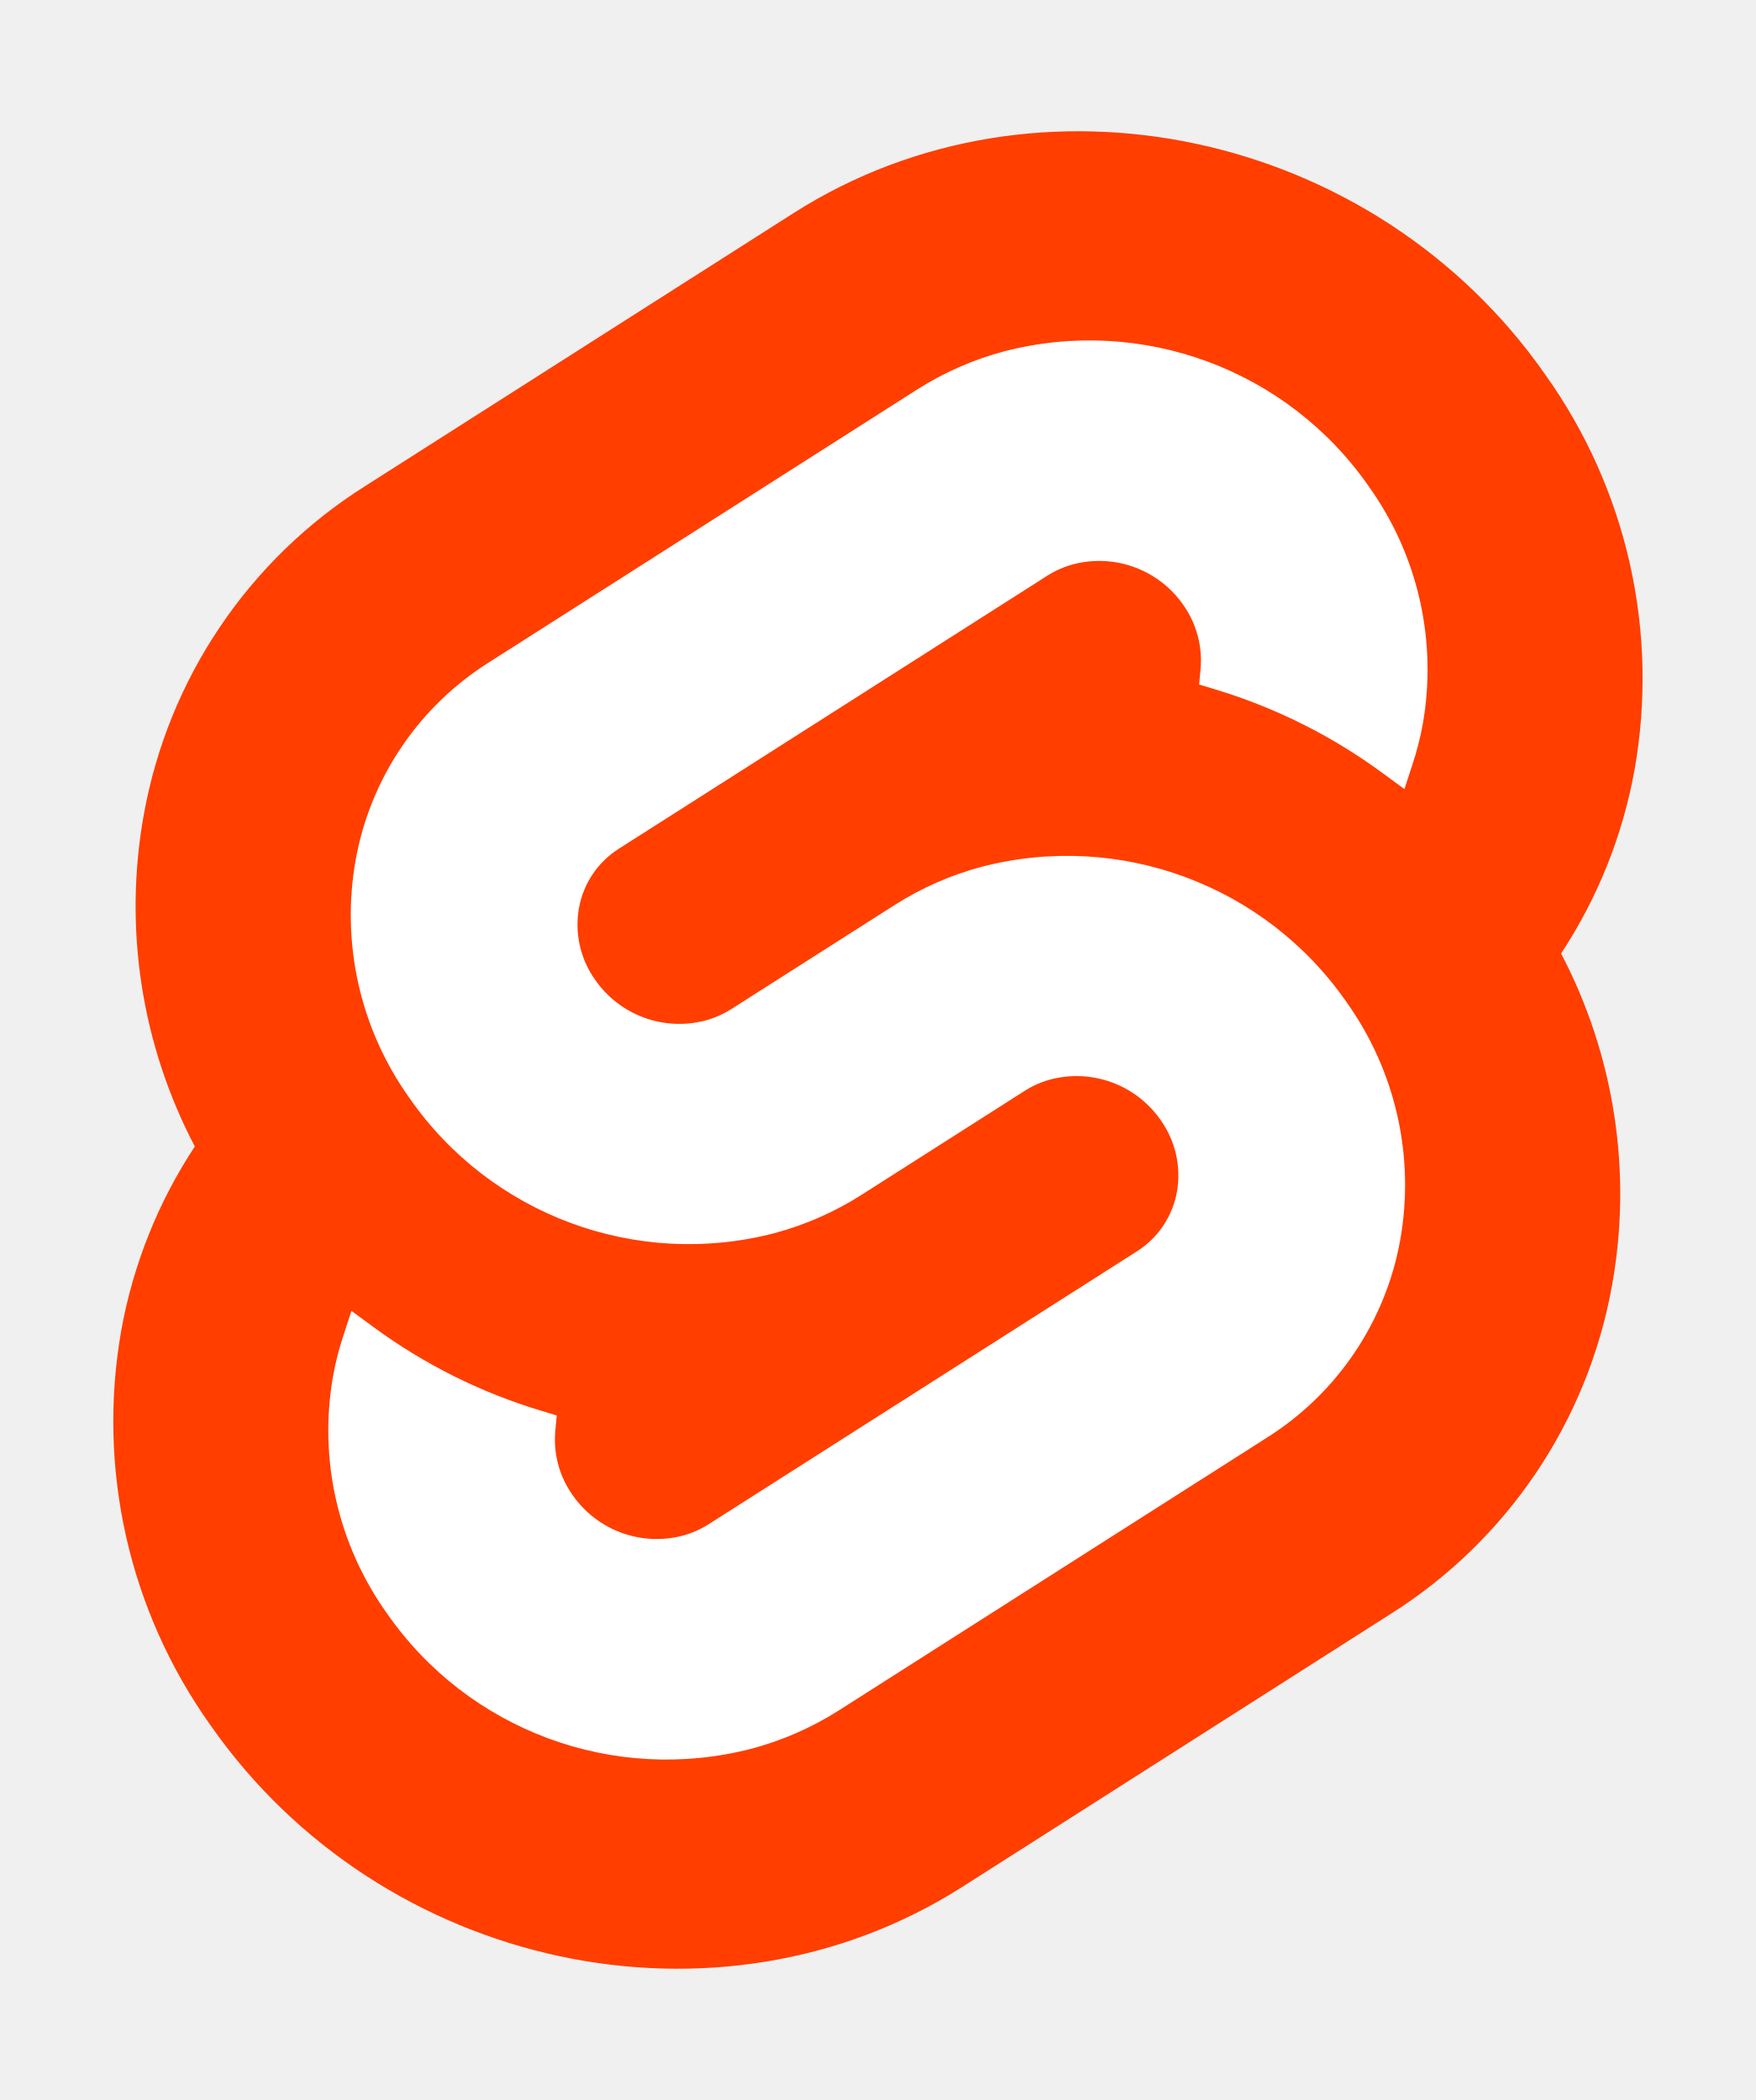
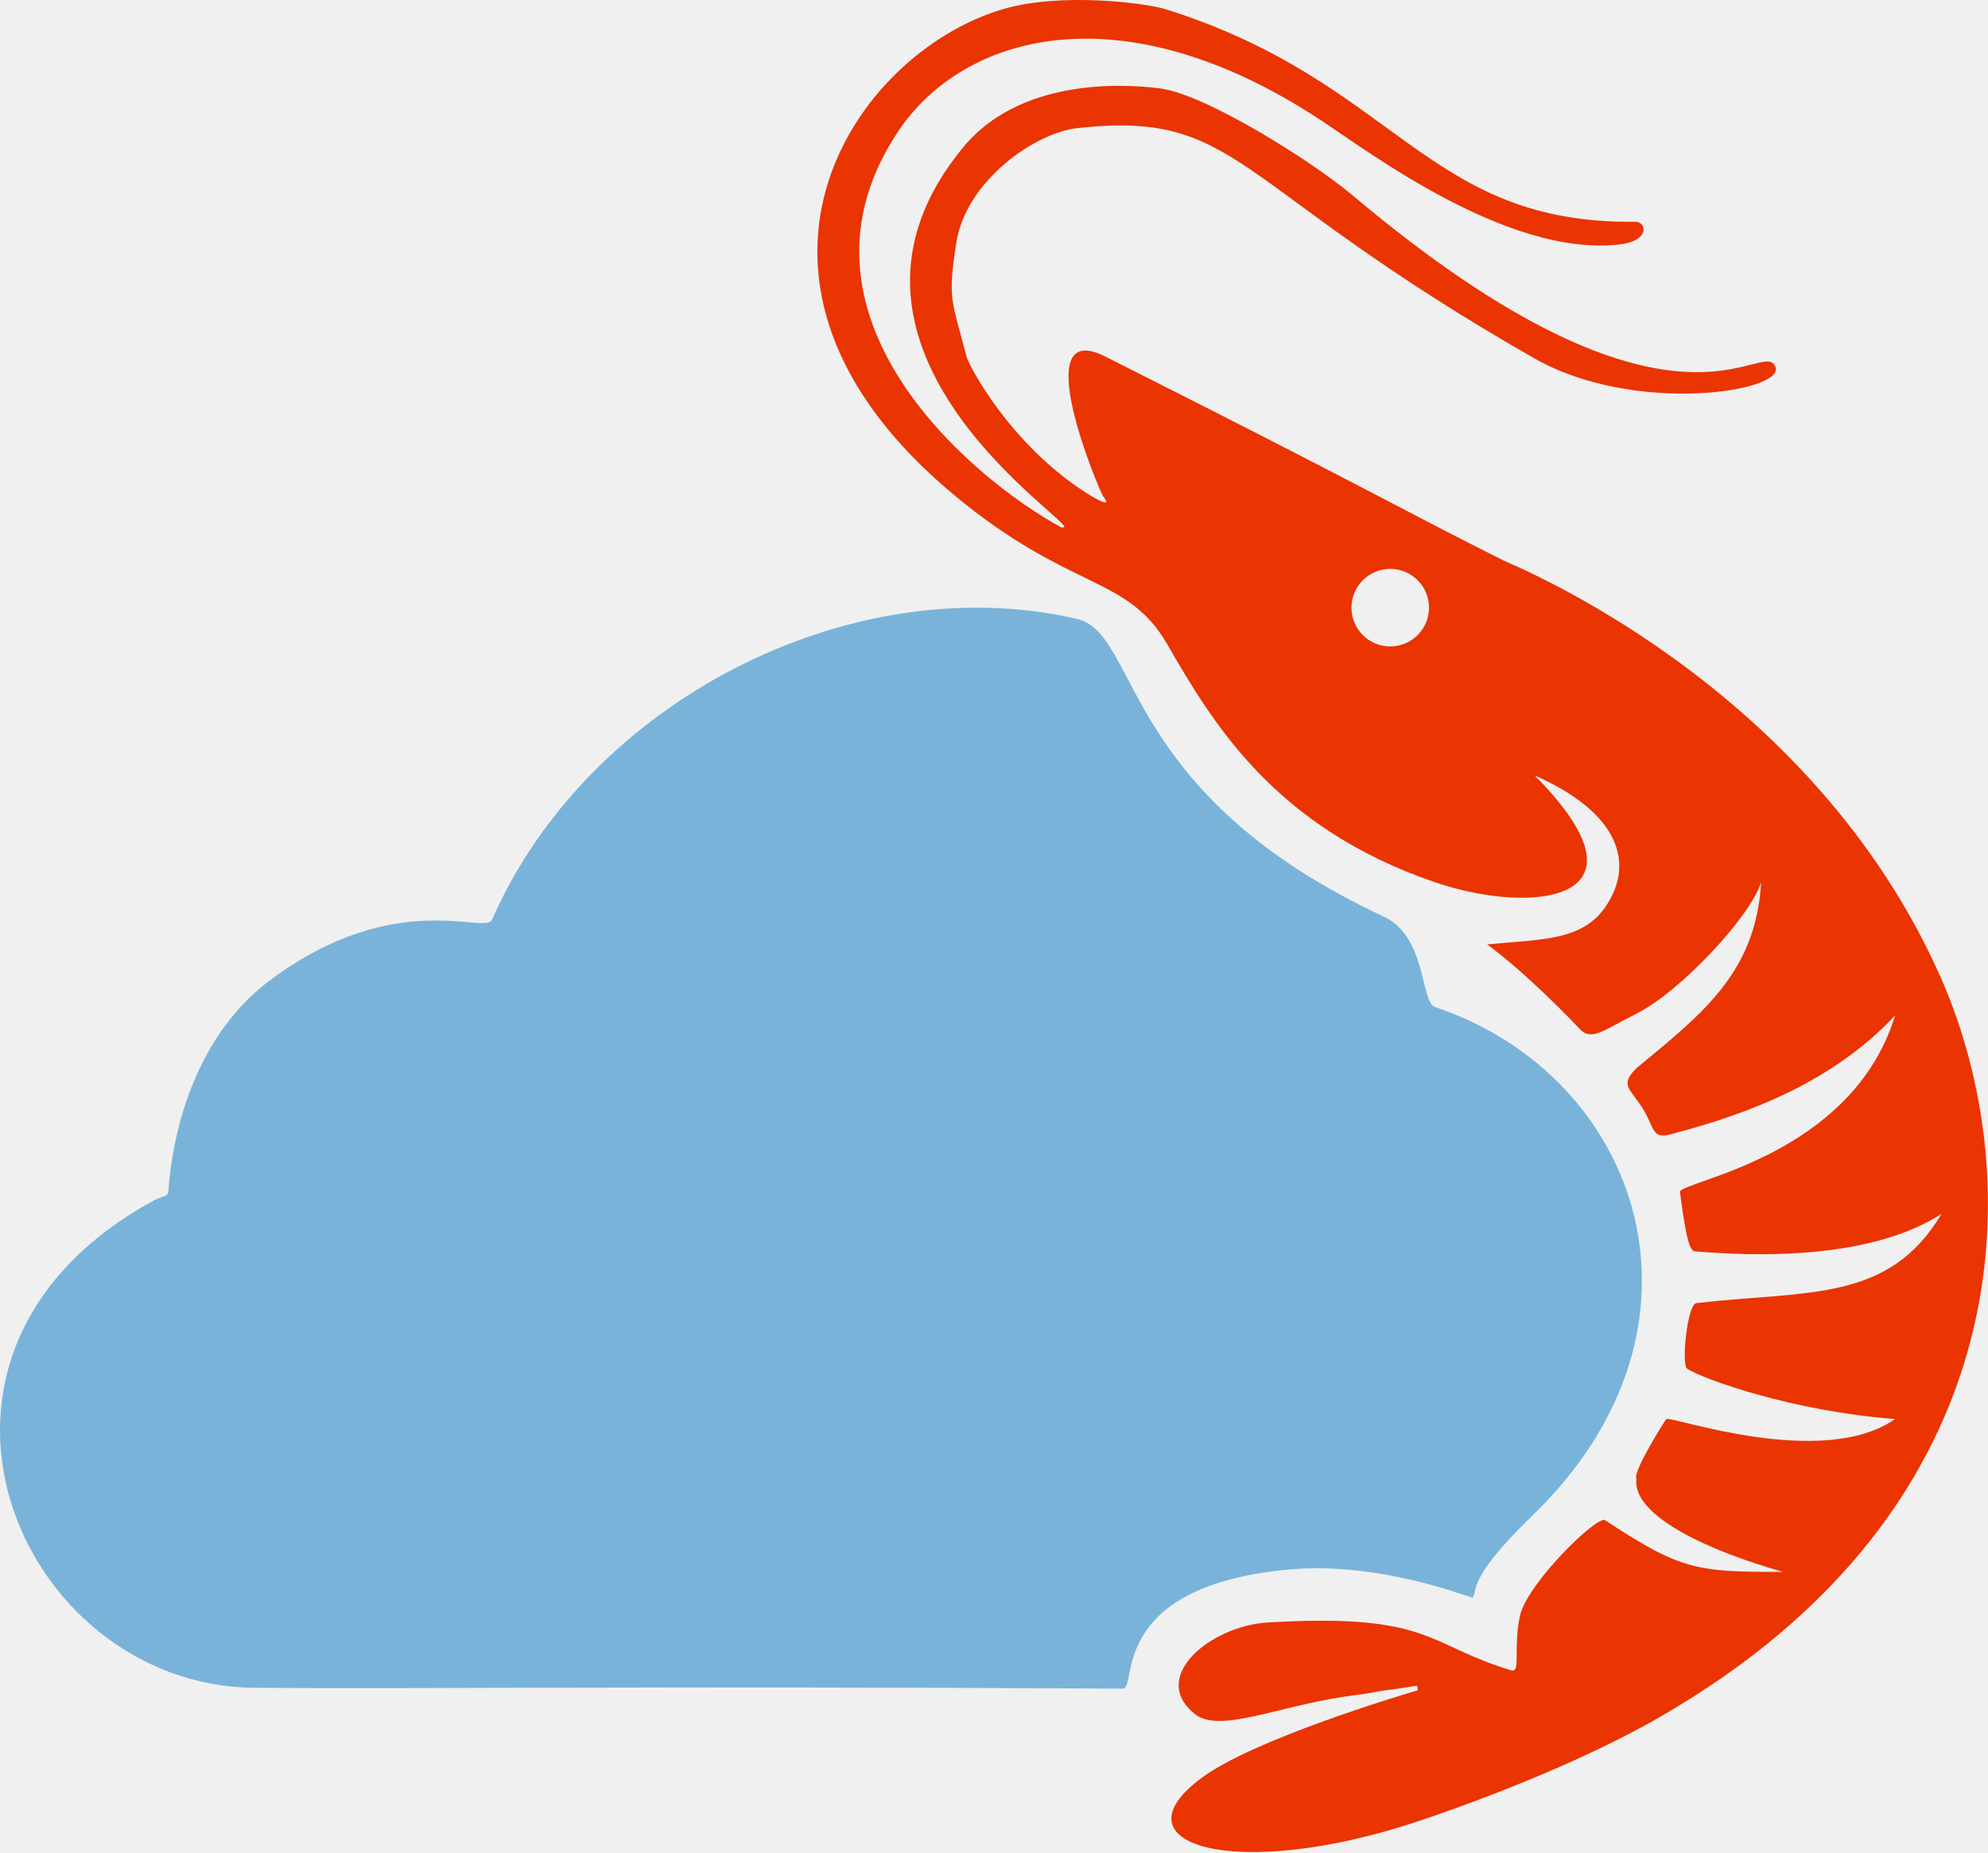
- <svg xmlns="http://www.w3.org/2000/svg" width="107" height="128" viewBox="0 0 107 128">
-   <path d="M94.157 22.819c-10.4-14.885-30.94-19.297-45.792-9.835L22.282 29.608A29.92 29.92 0 0 0 8.764 49.65a31.5 31.5 0 0 0 3.108 20.231 30 30 0 0 0-4.477 11.183 31.9 31.9 0 0 0 5.448 24.116c10.402 14.887 30.942 19.297 45.791 9.835l26.083-16.624A29.92 29.92 0 0 0 98.235 78.35a31.53 31.53 0 0 0-3.105-20.232 30 30 0 0 0 4.474-11.182 31.88 31.88 0 0 0-5.447-24.116" style="fill:#ff3e00" />
-   <path d="M45.817 106.582a20.72 20.72 0 0 1-22.237-8.243 19.17 19.17 0 0 1-3.277-14.503 18 18 0 0 1 .624-2.435l.49-1.498 1.337.981a33.6 33.6 0 0 0 10.203 5.098l.97.294-.09.968a5.85 5.85 0 0 0 1.052 3.878 6.24 6.24 0 0 0 6.695 2.485 5.8 5.8 0 0 0 1.603-.704L69.27 76.28a5.43 5.43 0 0 0 2.45-3.631 5.8 5.8 0 0 0-.987-4.371 6.24 6.24 0 0 0-6.698-2.487 5.7 5.7 0 0 0-1.6.704l-9.953 6.345a19 19 0 0 1-5.296 2.326 20.72 20.72 0 0 1-22.237-8.243 19.17 19.17 0 0 1-3.277-14.502 17.99 17.99 0 0 1 8.13-12.052l26.081-16.623a19 19 0 0 1 5.3-2.329 20.72 20.72 0 0 1 22.237 8.243 19.17 19.17 0 0 1 3.277 14.503 18 18 0 0 1-.624 2.435l-.49 1.498-1.337-.98a33.6 33.6 0 0 0-10.203-5.1l-.97-.294.09-.968a5.86 5.86 0 0 0-1.052-3.878 6.24 6.24 0 0 0-6.696-2.485 5.8 5.8 0 0 0-1.602.704L37.73 51.72a5.42 5.42 0 0 0-2.449 3.63 5.79 5.79 0 0 0 .986 4.372 6.24 6.24 0 0 0 6.698 2.486 5.8 5.8 0 0 0 1.602-.704l9.952-6.342a19 19 0 0 1 5.295-2.328 20.72 20.72 0 0 1 22.237 8.242 19.17 19.17 0 0 1 3.277 14.503 18 18 0 0 1-8.13 12.053l-26.081 16.622a19 19 0 0 1-5.3 2.328" style="fill:#fff" />
+ <svg xmlns="http://www.w3.org/2000/svg" width="3028" height="2821" viewBox="0 0 3028 2821" fill="none">
+   <path fill-rule="evenodd" clip-rule="evenodd" d="M236.662 1827.06C251.349 1819.88 255.843 1823.62 256.69 1811.94C258.743 1783.6 272.301 1596.4 411.914 1492.44C601.931 1350.96 739.375 1423.8 749.302 1401.07C894.171 1069.44 1295.21 862.874 1640.33 942.557C1736.48 964.758 1704.33 1208.12 2107.66 1396C2173.28 1426.57 2163.36 1526.23 2185.66 1533.69C2500.47 1639.05 2630.94 2021.48 2334.04 2308.24C2229.71 2409.01 2252.04 2424.91 2242.68 2433C2240.79 2434.64 2101.35 2376.15 1957.5 2390.86C1684.82 2418.74 1733.81 2571.9 1709.98 2571.77C931.773 2567.48 648.903 2572.65 387.587 2570.51C26.932 2567.55 -193.417 2058.19 236.662 1827.06Z" fill="#7AB3D9" />
+   <path d="M1528.37 13.756C1616.25 -11.89 1744.68 4.378 1775.72 14.139C2129.01 125.292 2170.8 341.529 2491.32 337.778C2507.39 337.589 2515.12 367.303 2464.1 372.624C2295.5 390.203 2086.15 232.07 2012.05 183.215C1705.51 -18.87 1465.36 53.721 1367.78 200.47C1183.13 478.151 1477.79 728.078 1617.22 803.569C1618.57 803.291 1619.92 803.013 1621.27 802.734C1620.05 783.62 1218.33 524.373 1467.64 223.645C1563.45 108.08 1743.08 131.567 1767.92 134.815C1834.86 143.57 1995.36 242.963 2060.56 297.84C2554.81 713.816 2685.19 509.709 2704.26 558.816C2719.03 596.879 2489.1 632.474 2337.31 545.9C1871.3 280.095 1890.7 167.55 1640.45 195.16C1577.48 202.109 1471.52 274.492 1456.54 369.852C1442.75 457.57 1450.29 457.555 1472.08 542.98C1475.34 555.745 1537.9 676.825 1656.18 751.729C1657.83 752.773 1698.36 778.437 1680.2 755.847C1675.47 749.96 1561.98 481.868 1683.34 542.927C2086.83 745.944 2136.15 776.686 2289.86 853.484C2305.02 861.064 2761.06 1043.33 2957.35 1491.77C3086.49 1786.82 3088.15 2294.14 2526.04 2616.19C2380.75 2699.43 2193.24 2762.6 2163.29 2772.68C1882.04 2867.42 1690.96 2809.49 1831.41 2706.83C1911.29 2648.44 2132.63 2582.23 2159.77 2574.11C2159.31 2571.85 2158.85 2569.59 2158.39 2567.33C2108.93 2575.11 2108.9 2574.21 2104.64 2575.05C2075.49 2580.76 2076.03 2579.69 2046.36 2584.2C1942.16 2600.03 1856.67 2639.92 1819.88 2610.41C1749.32 2553.82 1844.48 2476.2 1930.64 2471.06C2179.74 2456.2 2172.62 2505.12 2301.65 2543.84C2316.95 2548.43 2304.55 2511.4 2314.83 2461.85C2325.23 2411.65 2433.06 2307.59 2444.56 2315.16C2560.95 2391.67 2583.8 2394 2716 2394C2602.5 2362 2485.5 2308.5 2492.46 2252.08C2486.29 2242.57 2536.08 2162.45 2538.26 2161.17C2546.43 2156.4 2775.5 2238.5 2886.5 2161.17C2731 2149.5 2594.46 2100.57 2569.67 2084.53C2560.71 2078.73 2569.86 1986.29 2583.8 1984.66C2752 1964.96 2876.5 1984.66 2957.35 1848.5C2831.84 1930.5 2614.55 1907.77 2583.86 1906C2576.37 1905.57 2570.33 1905.22 2558.83 1815.52C2556.72 1799.05 2820 1764 2886.5 1546.5C2791.5 1648 2664 1696 2549.1 1726.3C2514.91 1737.18 2520.99 1718.31 2502.24 1688.46C2482.62 1657.23 2466.68 1652.93 2492.17 1627.13C2592 1544.5 2674.5 1482 2682.5 1343.5C2666 1396.5 2558.5 1511 2492.17 1544C2443.95 1567.99 2424.49 1586.28 2406.69 1567.58C2396.12 1556.47 2327.65 1484.51 2265.16 1438.27C2353.5 1430 2413.61 1432.89 2449 1375.5C2492.17 1305.5 2455 1232.5 2337.5 1181C2528.81 1373.71 2334.11 1394.24 2185.81 1343.7C1939.62 1259.79 1845.48 1098.06 1778 981.436C1716.38 874.931 1630.53 901.234 1453.45 754.091C1064.08 430.559 1297.5 81.131 1528.37 13.756ZM2117.51 866.4C2084.9 866.4 2058.46 892.841 2058.46 925.456C2058.46 958.071 2084.9 984.512 2117.51 984.512C2150.13 984.512 2176.57 958.071 2176.57 925.456C2176.57 892.841 2150.13 866.4 2117.51 866.4Z" fill="#EA3401" />
</svg>
